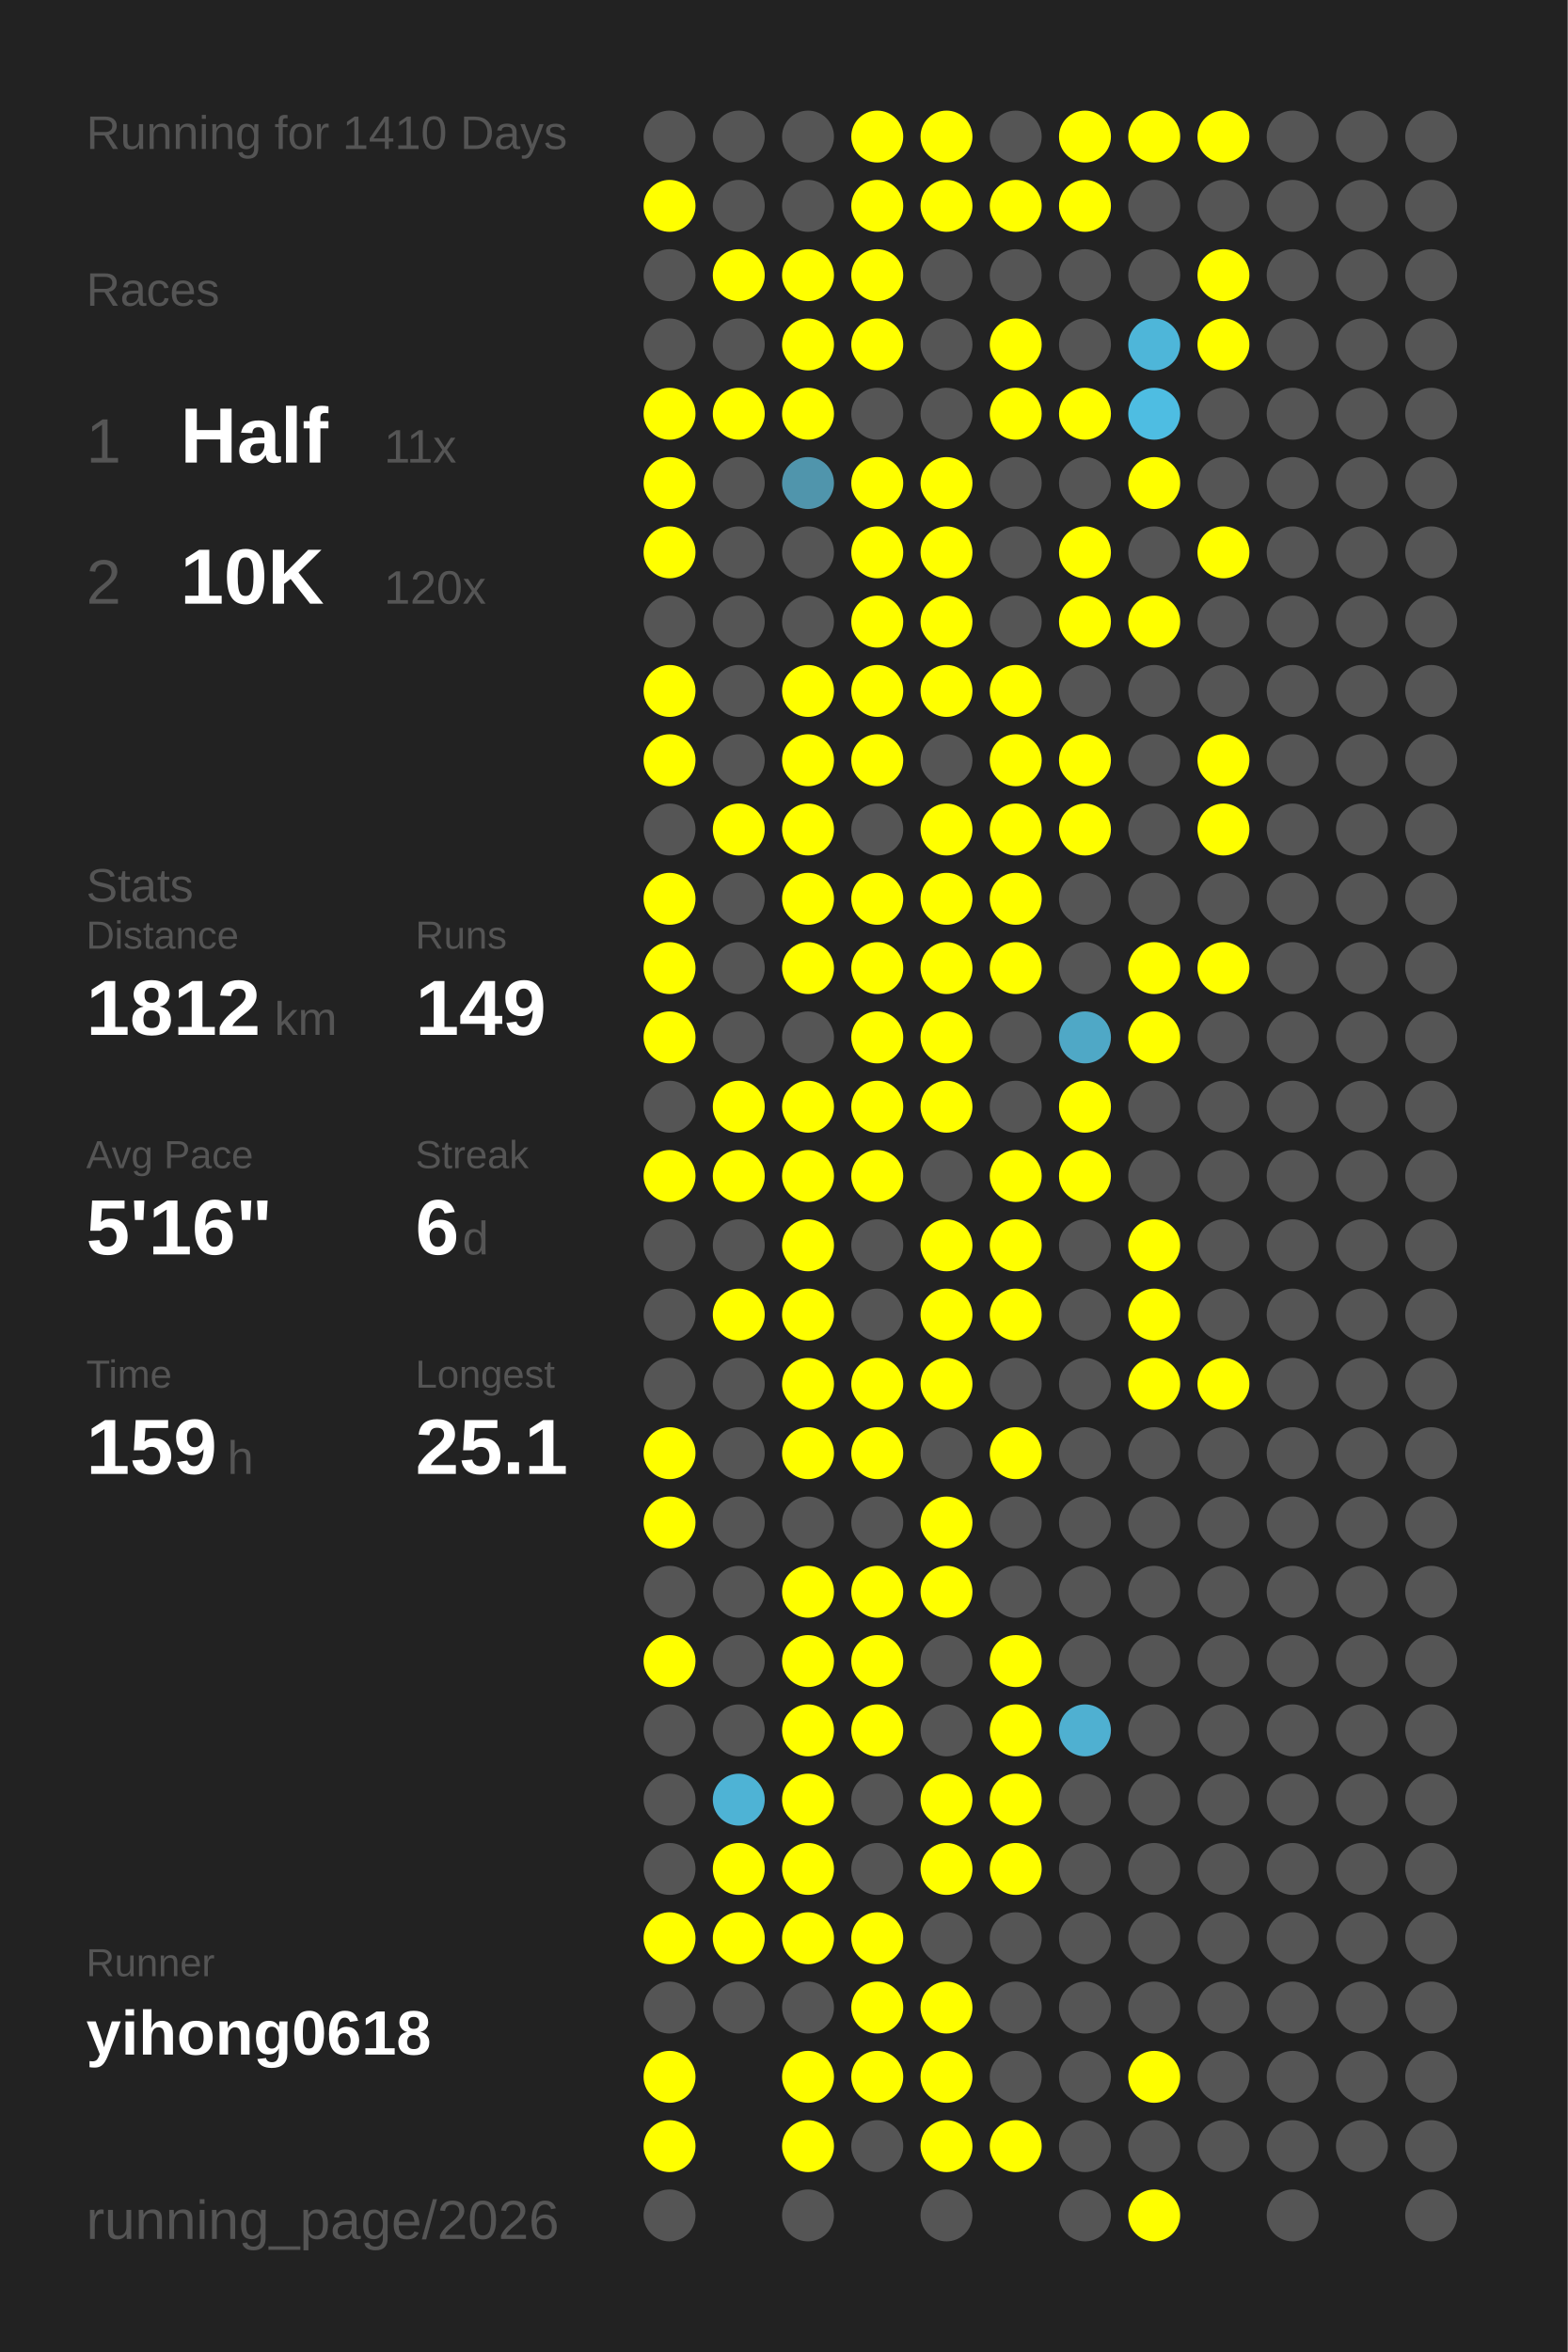
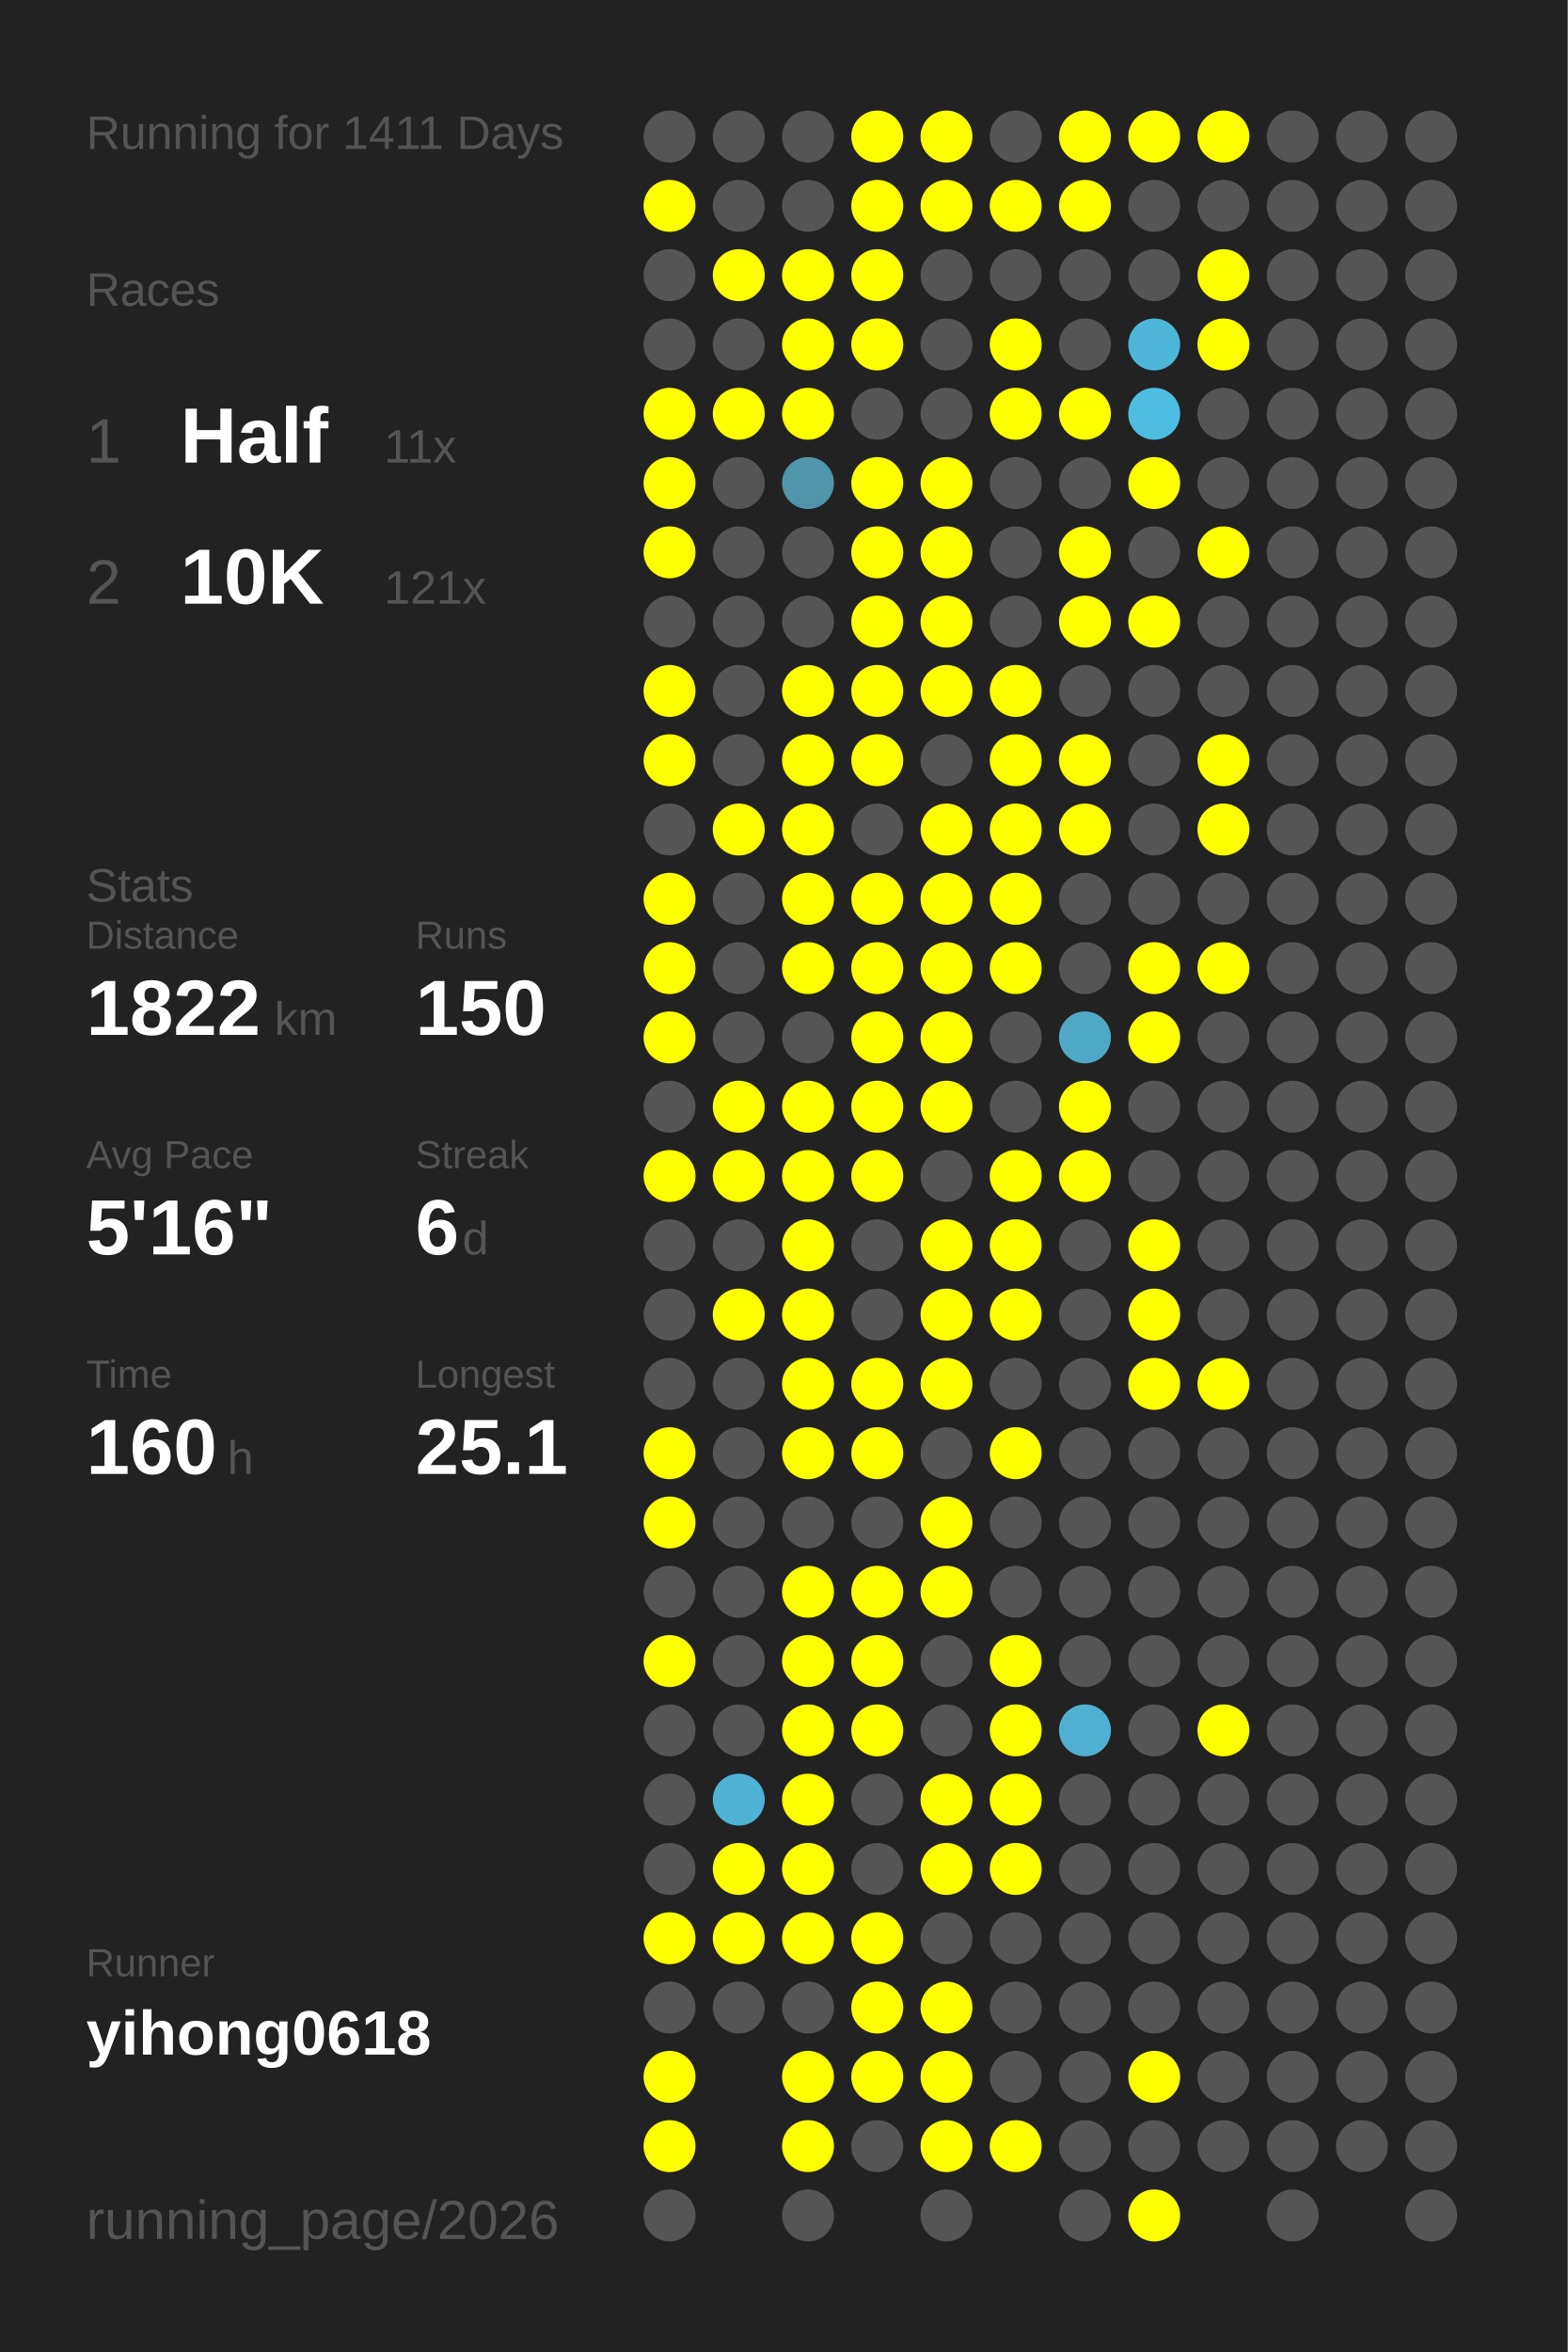
<svg xmlns="http://www.w3.org/2000/svg" baseProfile="full" height="300mm" version="1.1" viewBox="0,0,200,300" width="200mm">
  <defs />
  <rect fill="#222222" height="300" width="200" x="0" y="0" />
-   <text fill="#555555" style="font-size:6px; font-family:Arial;" x="11" y="19">Running for 1410 Days</text>
+   <text fill="#555555" style="font-size:6px; font-family:Arial;" x="11" y="19">Running for 1411 Days</text>
  <text fill="#555555" style="font-size:6px; font-family:Arial;" x="11" y="39">Races</text>
  <text fill="#555555" style="font-size:8px; font-family:Arial;" x="11" y="59">1</text>
  <text fill="#FFFFFF" style="font-size:10px; font-family:Arial; font-weight:bold;" x="23" y="59">Half</text>
  <text fill="#555555" style="font-size:6px; font-family:Arial;" x="49" y="59">11x</text>
  <text fill="#555555" style="font-size:8px; font-family:Arial;" x="11" y="77">2</text>
  <text fill="#FFFFFF" style="font-size:10px; font-family:Arial; font-weight:bold;" x="23" y="77">10K</text>
-   <text fill="#555555" style="font-size:6px; font-family:Arial;" x="49" y="77">120x</text>
+   <text fill="#555555" style="font-size:6px; font-family:Arial;" x="49" y="77">121x</text>
  <text fill="#555555" style="font-size:6px; font-family:Arial;" x="11" y="115">Stats</text>
  <text fill="#555555" style="font-size:5px; font-family:Arial;" x="11" y="121">Distance</text>
-   <text fill="#FFFFFF" style="font-size:10px; font-family:Arial; font-weight:bold;" x="11" y="132">1812</text>
+   <text fill="#FFFFFF" style="font-size:10px; font-family:Arial; font-weight:bold;" x="11" y="132">1822</text>
  <text fill="#555555" style="font-size:6px; font-family:Arial;" x="35" y="132">km</text>
  <text fill="#555555" style="font-size:5px; font-family:Arial;" x="53" y="121">Runs</text>
-   <text fill="#FFFFFF" style="font-size:10px; font-family:Arial; font-weight:bold;" x="53" y="132">149</text>
+   <text fill="#FFFFFF" style="font-size:10px; font-family:Arial; font-weight:bold;" x="53" y="132">150</text>
  <text fill="#555555" style="font-size:5px; font-family:Arial;" x="11" y="149">Avg Pace</text>
  <text fill="#FFFFFF" style="font-size:10px; font-family:Arial; font-weight:bold;" x="11" y="160">5'16"</text>
  <text fill="#555555" style="font-size:5px; font-family:Arial;" x="53" y="149">Streak</text>
  <text fill="#FFFFFF" style="font-size:10px; font-family:Arial; font-weight:bold;" x="53" y="160">6</text>
  <text fill="#555555" style="font-size:6px; font-family:Arial;" x="59" y="160">d</text>
  <text fill="#555555" style="font-size:5px; font-family:Arial;" x="11" y="177">Time</text>
-   <text fill="#FFFFFF" style="font-size:10px; font-family:Arial; font-weight:bold;" x="11" y="188">159</text>
+   <text fill="#FFFFFF" style="font-size:10px; font-family:Arial; font-weight:bold;" x="11" y="188">160</text>
  <text fill="#555555" style="font-size:6px; font-family:Arial;" x="29" y="188">h</text>
  <text fill="#555555" style="font-size:5px; font-family:Arial;" x="53" y="177">Longest</text>
  <text fill="#FFFFFF" style="font-size:10px; font-family:Arial; font-weight:bold;" x="53" y="188">25.1</text>
  <text fill="#555555" style="font-size:5px; font-family:Arial;" x="11" y="252.065">Runner</text>
  <text fill="#FFFFFF" style="font-size:8px; font-family:Arial; font-weight:bold;" x="11" y="262.065">yihong0618</text>
  <text fill="#555555" style="font-size:7px; font-family:Arial;" x="11" y="285.581">running_page/2026</text>
  <circle cx="85.417" cy="17.419" fill="#555555" r="3.312" />
  <circle cx="85.417" cy="26.258" fill="#FFFF00" r="3.312" />
  <circle cx="85.417" cy="35.097" fill="#555555" r="3.312" />
  <circle cx="85.417" cy="43.935" fill="#555555" r="3.312" />
  <circle cx="85.417" cy="52.774" fill="#FFFF00" r="3.312" />
  <circle cx="85.417" cy="61.613" fill="#FFFF00" r="3.312" />
  <circle cx="85.417" cy="70.452" fill="#FFFF00" r="3.312" />
  <circle cx="85.417" cy="79.29" fill="#555555" r="3.312" />
  <circle cx="85.417" cy="88.129" fill="#FFFF00" r="3.312" />
  <circle cx="85.417" cy="96.968" fill="#FFFF00" r="3.312" />
  <circle cx="85.417" cy="105.806" fill="#555555" r="3.312" />
  <circle cx="85.417" cy="114.645" fill="#FFFF00" r="3.312" />
  <circle cx="85.417" cy="123.484" fill="#FFFF00" r="3.312" />
  <circle cx="85.417" cy="132.323" fill="#FFFF00" r="3.312" />
  <circle cx="85.417" cy="141.161" fill="#555555" r="3.312" />
  <circle cx="85.417" cy="150" fill="#FFFF00" r="3.312" />
  <circle cx="85.417" cy="158.839" fill="#555555" r="3.312" />
  <circle cx="85.417" cy="167.677" fill="#555555" r="3.312" />
  <circle cx="85.417" cy="176.516" fill="#555555" r="3.312" />
  <circle cx="85.417" cy="185.355" fill="#FFFF00" r="3.312" />
  <circle cx="85.417" cy="194.194" fill="#FFFF00" r="3.312" />
  <circle cx="85.417" cy="203.032" fill="#555555" r="3.312" />
  <circle cx="85.417" cy="211.871" fill="#FFFF00" r="3.312" />
  <circle cx="85.417" cy="220.71" fill="#555555" r="3.312" />
  <circle cx="85.417" cy="229.548" fill="#555555" r="3.312" />
  <circle cx="85.417" cy="238.387" fill="#555555" r="3.312" />
  <circle cx="85.417" cy="247.226" fill="#FFFF00" r="3.312" />
  <circle cx="85.417" cy="256.065" fill="#555555" r="3.312" />
  <circle cx="85.417" cy="264.903" fill="#FFFF00" r="3.312" />
  <circle cx="85.417" cy="273.742" fill="#FFFF00" r="3.312" />
  <circle cx="85.417" cy="282.581" fill="#555555" r="3.312" />
  <circle cx="94.25" cy="17.419" fill="#555555" r="3.312" />
  <circle cx="94.25" cy="26.258" fill="#555555" r="3.312" />
  <circle cx="94.25" cy="35.097" fill="#FFFF00" r="3.312" />
  <circle cx="94.25" cy="43.935" fill="#555555" r="3.312" />
  <circle cx="94.25" cy="52.774" fill="#FFFF00" r="3.312" />
  <circle cx="94.25" cy="61.613" fill="#555555" r="3.312" />
  <circle cx="94.25" cy="70.452" fill="#555555" r="3.312" />
  <circle cx="94.25" cy="79.29" fill="#555555" r="3.312" />
  <circle cx="94.25" cy="88.129" fill="#555555" r="3.312" />
  <circle cx="94.25" cy="96.968" fill="#555555" r="3.312" />
  <circle cx="94.25" cy="105.806" fill="#FFFF00" r="3.312" />
  <circle cx="94.25" cy="114.645" fill="#555555" r="3.312" />
  <circle cx="94.25" cy="123.484" fill="#555555" r="3.312" />
  <circle cx="94.25" cy="132.323" fill="#555555" r="3.312" />
  <circle cx="94.25" cy="141.161" fill="#FFFF00" r="3.312" />
  <circle cx="94.25" cy="150" fill="#FFFF00" r="3.312" />
  <circle cx="94.25" cy="158.839" fill="#555555" r="3.312" />
  <circle cx="94.25" cy="167.677" fill="#FFFF00" r="3.312" />
  <circle cx="94.25" cy="176.516" fill="#555555" r="3.312" />
  <circle cx="94.25" cy="185.355" fill="#555555" r="3.312" />
  <circle cx="94.25" cy="194.194" fill="#555555" r="3.312" />
  <circle cx="94.25" cy="203.032" fill="#555555" r="3.312" />
  <circle cx="94.25" cy="211.871" fill="#555555" r="3.312" />
  <circle cx="94.25" cy="220.71" fill="#555555" r="3.312" />
  <circle cx="94.25" cy="229.548" fill="#4eb3d5" r="3.312" />
  <circle cx="94.25" cy="238.387" fill="#FFFF00" r="3.312" />
  <circle cx="94.25" cy="247.226" fill="#FFFF00" r="3.312" />
  <circle cx="94.25" cy="256.065" fill="#555555" r="3.312" />
  <circle cx="103.083" cy="17.419" fill="#555555" r="3.312" />
  <circle cx="103.083" cy="26.258" fill="#555555" r="3.312" />
  <circle cx="103.083" cy="35.097" fill="#FFFF00" r="3.312" />
  <circle cx="103.083" cy="43.935" fill="#FFFF00" r="3.312" />
  <circle cx="103.083" cy="52.774" fill="#FFFF00" r="3.312" />
  <circle cx="103.083" cy="61.613" fill="#5095ac" r="3.312" />
  <circle cx="103.083" cy="70.452" fill="#555555" r="3.312" />
  <circle cx="103.083" cy="79.29" fill="#555555" r="3.312" />
  <circle cx="103.083" cy="88.129" fill="#FFFF00" r="3.312" />
  <circle cx="103.083" cy="96.968" fill="#FFFF00" r="3.312" />
  <circle cx="103.083" cy="105.806" fill="#FFFF00" r="3.312" />
  <circle cx="103.083" cy="114.645" fill="#FFFF00" r="3.312" />
  <circle cx="103.083" cy="123.484" fill="#FFFF00" r="3.312" />
  <circle cx="103.083" cy="132.323" fill="#555555" r="3.312" />
  <circle cx="103.083" cy="141.161" fill="#FFFF00" r="3.312" />
  <circle cx="103.083" cy="150" fill="#FFFF00" r="3.312" />
  <circle cx="103.083" cy="158.839" fill="#FFFF00" r="3.312" />
  <circle cx="103.083" cy="167.677" fill="#FFFF00" r="3.312" />
  <circle cx="103.083" cy="176.516" fill="#FFFF00" r="3.312" />
  <circle cx="103.083" cy="185.355" fill="#FFFF00" r="3.312" />
  <circle cx="103.083" cy="194.194" fill="#555555" r="3.312" />
  <circle cx="103.083" cy="203.032" fill="#FFFF00" r="3.312" />
  <circle cx="103.083" cy="211.871" fill="#FFFF00" r="3.312" />
  <circle cx="103.083" cy="220.71" fill="#FFFF00" r="3.312" />
  <circle cx="103.083" cy="229.548" fill="#FFFF00" r="3.312" />
  <circle cx="103.083" cy="238.387" fill="#FFFF00" r="3.312" />
  <circle cx="103.083" cy="247.226" fill="#FFFF00" r="3.312" />
  <circle cx="103.083" cy="256.065" fill="#555555" r="3.312" />
  <circle cx="103.083" cy="264.903" fill="#FFFF00" r="3.312" />
  <circle cx="103.083" cy="273.742" fill="#FFFF00" r="3.312" />
  <circle cx="103.083" cy="282.581" fill="#555555" r="3.312" />
  <circle cx="111.917" cy="17.419" fill="#FFFF00" r="3.312" />
  <circle cx="111.917" cy="26.258" fill="#FFFF00" r="3.312" />
  <circle cx="111.917" cy="35.097" fill="#FFFF00" r="3.312" />
  <circle cx="111.917" cy="43.935" fill="#FFFF00" r="3.312" />
  <circle cx="111.917" cy="52.774" fill="#555555" r="3.312" />
  <circle cx="111.917" cy="61.613" fill="#FFFF00" r="3.312" />
  <circle cx="111.917" cy="70.452" fill="#FFFF00" r="3.312" />
  <circle cx="111.917" cy="79.29" fill="#FFFF00" r="3.312" />
  <circle cx="111.917" cy="88.129" fill="#FFFF00" r="3.312" />
  <circle cx="111.917" cy="96.968" fill="#FFFF00" r="3.312" />
  <circle cx="111.917" cy="105.806" fill="#555555" r="3.312" />
  <circle cx="111.917" cy="114.645" fill="#FFFF00" r="3.312" />
  <circle cx="111.917" cy="123.484" fill="#FFFF00" r="3.312" />
  <circle cx="111.917" cy="132.323" fill="#FFFF00" r="3.312" />
  <circle cx="111.917" cy="141.161" fill="#FFFF00" r="3.312" />
  <circle cx="111.917" cy="150" fill="#FFFF00" r="3.312" />
  <circle cx="111.917" cy="158.839" fill="#555555" r="3.312" />
  <circle cx="111.917" cy="167.677" fill="#555555" r="3.312" />
  <circle cx="111.917" cy="176.516" fill="#FFFF00" r="3.312" />
  <circle cx="111.917" cy="185.355" fill="#FFFF00" r="3.312" />
  <circle cx="111.917" cy="194.194" fill="#555555" r="3.312" />
  <circle cx="111.917" cy="203.032" fill="#FFFF00" r="3.312" />
  <circle cx="111.917" cy="211.871" fill="#FFFF00" r="3.312" />
  <circle cx="111.917" cy="220.71" fill="#FFFF00" r="3.312" />
  <circle cx="111.917" cy="229.548" fill="#555555" r="3.312" />
  <circle cx="111.917" cy="238.387" fill="#555555" r="3.312" />
  <circle cx="111.917" cy="247.226" fill="#FFFF00" r="3.312" />
  <circle cx="111.917" cy="256.065" fill="#FFFF00" r="3.312" />
  <circle cx="111.917" cy="264.903" fill="#FFFF00" r="3.312" />
  <circle cx="111.917" cy="273.742" fill="#555555" r="3.312" />
  <circle cx="120.75" cy="17.419" fill="#FFFF00" r="3.312" />
  <circle cx="120.75" cy="26.258" fill="#FFFF00" r="3.312" />
  <circle cx="120.75" cy="35.097" fill="#555555" r="3.312" />
  <circle cx="120.75" cy="43.935" fill="#555555" r="3.312" />
  <circle cx="120.75" cy="52.774" fill="#555555" r="3.312" />
  <circle cx="120.75" cy="61.613" fill="#FFFF00" r="3.312" />
  <circle cx="120.75" cy="70.452" fill="#FFFF00" r="3.312" />
  <circle cx="120.75" cy="79.29" fill="#FFFF00" r="3.312" />
  <circle cx="120.75" cy="88.129" fill="#FFFF00" r="3.312" />
  <circle cx="120.75" cy="96.968" fill="#555555" r="3.312" />
  <circle cx="120.75" cy="105.806" fill="#FFFF00" r="3.312" />
  <circle cx="120.75" cy="114.645" fill="#FFFF00" r="3.312" />
  <circle cx="120.75" cy="123.484" fill="#FFFF00" r="3.312" />
  <circle cx="120.75" cy="132.323" fill="#FFFF00" r="3.312" />
  <circle cx="120.75" cy="141.161" fill="#FFFF00" r="3.312" />
  <circle cx="120.75" cy="150" fill="#555555" r="3.312" />
  <circle cx="120.75" cy="158.839" fill="#FFFF00" r="3.312" />
  <circle cx="120.75" cy="167.677" fill="#FFFF00" r="3.312" />
  <circle cx="120.75" cy="176.516" fill="#FFFF00" r="3.312" />
  <circle cx="120.75" cy="185.355" fill="#555555" r="3.312" />
  <circle cx="120.75" cy="194.194" fill="#FFFF00" r="3.312" />
  <circle cx="120.75" cy="203.032" fill="#FFFF00" r="3.312" />
  <circle cx="120.75" cy="211.871" fill="#555555" r="3.312" />
  <circle cx="120.75" cy="220.71" fill="#555555" r="3.312" />
  <circle cx="120.75" cy="229.548" fill="#FFFF00" r="3.312" />
  <circle cx="120.75" cy="238.387" fill="#FFFF00" r="3.312" />
  <circle cx="120.75" cy="247.226" fill="#555555" r="3.312" />
  <circle cx="120.75" cy="256.065" fill="#FFFF00" r="3.312" />
  <circle cx="120.75" cy="264.903" fill="#FFFF00" r="3.312" />
  <circle cx="120.75" cy="273.742" fill="#FFFF00" r="3.312" />
  <circle cx="120.75" cy="282.581" fill="#555555" r="3.312" />
  <circle cx="129.583" cy="17.419" fill="#555555" r="3.312" />
  <circle cx="129.583" cy="26.258" fill="#FFFF00" r="3.312" />
  <circle cx="129.583" cy="35.097" fill="#555555" r="3.312" />
  <circle cx="129.583" cy="43.935" fill="#FFFF00" r="3.312" />
  <circle cx="129.583" cy="52.774" fill="#FFFF00" r="3.312" />
  <circle cx="129.583" cy="61.613" fill="#555555" r="3.312" />
  <circle cx="129.583" cy="70.452" fill="#555555" r="3.312" />
  <circle cx="129.583" cy="79.29" fill="#555555" r="3.312" />
  <circle cx="129.583" cy="88.129" fill="#FFFF00" r="3.312" />
  <circle cx="129.583" cy="96.968" fill="#FFFF00" r="3.312" />
  <circle cx="129.583" cy="105.806" fill="#FFFF00" r="3.312" />
  <circle cx="129.583" cy="114.645" fill="#FFFF00" r="3.312" />
  <circle cx="129.583" cy="123.484" fill="#FFFF00" r="3.312" />
  <circle cx="129.583" cy="132.323" fill="#555555" r="3.312" />
  <circle cx="129.583" cy="141.161" fill="#555555" r="3.312" />
  <circle cx="129.583" cy="150" fill="#FFFF00" r="3.312" />
  <circle cx="129.583" cy="158.839" fill="#FFFF00" r="3.312" />
  <circle cx="129.583" cy="167.677" fill="#FFFF00" r="3.312" />
  <circle cx="129.583" cy="176.516" fill="#555555" r="3.312" />
  <circle cx="129.583" cy="185.355" fill="#FFFF00" r="3.312" />
  <circle cx="129.583" cy="194.194" fill="#555555" r="3.312" />
  <circle cx="129.583" cy="203.032" fill="#555555" r="3.312" />
  <circle cx="129.583" cy="211.871" fill="#FFFF00" r="3.312" />
  <circle cx="129.583" cy="220.71" fill="#FFFF00" r="3.312" />
  <circle cx="129.583" cy="229.548" fill="#FFFF00" r="3.312" />
  <circle cx="129.583" cy="238.387" fill="#FFFF00" r="3.312" />
  <circle cx="129.583" cy="247.226" fill="#555555" r="3.312" />
  <circle cx="129.583" cy="256.065" fill="#555555" r="3.312" />
  <circle cx="129.583" cy="264.903" fill="#555555" r="3.312" />
  <circle cx="129.583" cy="273.742" fill="#FFFF00" r="3.312" />
  <circle cx="138.417" cy="17.419" fill="#FFFF00" r="3.312" />
  <circle cx="138.417" cy="26.258" fill="#FFFF00" r="3.312" />
  <circle cx="138.417" cy="35.097" fill="#555555" r="3.312" />
  <circle cx="138.417" cy="43.935" fill="#555555" r="3.312" />
  <circle cx="138.417" cy="52.774" fill="#FFFF00" r="3.312" />
  <circle cx="138.417" cy="61.613" fill="#555555" r="3.312" />
  <circle cx="138.417" cy="70.452" fill="#FFFF00" r="3.312" />
  <circle cx="138.417" cy="79.29" fill="#FFFF00" r="3.312" />
  <circle cx="138.417" cy="88.129" fill="#555555" r="3.312" />
  <circle cx="138.417" cy="96.968" fill="#FFFF00" r="3.312" />
  <circle cx="138.417" cy="105.806" fill="#FFFF00" r="3.312" />
  <circle cx="138.417" cy="114.645" fill="#555555" r="3.312" />
  <circle cx="138.417" cy="123.484" fill="#555555" r="3.312" />
  <circle cx="138.417" cy="132.323" fill="#4fa8c6" r="3.312" />
  <circle cx="138.417" cy="141.161" fill="#FFFF00" r="3.312" />
  <circle cx="138.417" cy="150" fill="#FFFF00" r="3.312" />
  <circle cx="138.417" cy="158.839" fill="#555555" r="3.312" />
  <circle cx="138.417" cy="167.677" fill="#555555" r="3.312" />
  <circle cx="138.417" cy="176.516" fill="#555555" r="3.312" />
  <circle cx="138.417" cy="185.355" fill="#555555" r="3.312" />
  <circle cx="138.417" cy="194.194" fill="#555555" r="3.312" />
  <circle cx="138.417" cy="203.032" fill="#555555" r="3.312" />
  <circle cx="138.417" cy="211.871" fill="#555555" r="3.312" />
  <circle cx="138.417" cy="220.71" fill="#4fb0d1" r="3.312" />
  <circle cx="138.417" cy="229.548" fill="#555555" r="3.312" />
  <circle cx="138.417" cy="238.387" fill="#555555" r="3.312" />
  <circle cx="138.417" cy="247.226" fill="#555555" r="3.312" />
  <circle cx="138.417" cy="256.065" fill="#555555" r="3.312" />
  <circle cx="138.417" cy="264.903" fill="#555555" r="3.312" />
  <circle cx="138.417" cy="273.742" fill="#555555" r="3.312" />
  <circle cx="138.417" cy="282.581" fill="#555555" r="3.312" />
  <circle cx="147.25" cy="17.419" fill="#FFFF00" r="3.312" />
  <circle cx="147.25" cy="26.258" fill="#555555" r="3.312" />
  <circle cx="147.25" cy="35.097" fill="#555555" r="3.312" />
  <circle cx="147.25" cy="43.935" fill="#4eb6d9" r="3.312" />
  <circle cx="147.25" cy="52.774" fill="#4ebde2" r="3.312" />
  <circle cx="147.25" cy="61.613" fill="#FFFF00" r="3.312" />
  <circle cx="147.25" cy="70.452" fill="#555555" r="3.312" />
  <circle cx="147.25" cy="79.29" fill="#FFFF00" r="3.312" />
  <circle cx="147.25" cy="88.129" fill="#555555" r="3.312" />
  <circle cx="147.25" cy="96.968" fill="#555555" r="3.312" />
  <circle cx="147.25" cy="105.806" fill="#555555" r="3.312" />
  <circle cx="147.25" cy="114.645" fill="#555555" r="3.312" />
  <circle cx="147.25" cy="123.484" fill="#FFFF00" r="3.312" />
  <circle cx="147.25" cy="132.323" fill="#FFFF00" r="3.312" />
  <circle cx="147.25" cy="141.161" fill="#555555" r="3.312" />
  <circle cx="147.25" cy="150" fill="#555555" r="3.312" />
  <circle cx="147.25" cy="158.839" fill="#FFFF00" r="3.312" />
  <circle cx="147.25" cy="167.677" fill="#FFFF00" r="3.312" />
  <circle cx="147.25" cy="176.516" fill="#FFFF00" r="3.312" />
  <circle cx="147.25" cy="185.355" fill="#555555" r="3.312" />
  <circle cx="147.25" cy="194.194" fill="#555555" r="3.312" />
  <circle cx="147.25" cy="203.032" fill="#555555" r="3.312" />
  <circle cx="147.25" cy="211.871" fill="#555555" r="3.312" />
  <circle cx="147.25" cy="220.71" fill="#555555" r="3.312" />
  <circle cx="147.25" cy="229.548" fill="#555555" r="3.312" />
  <circle cx="147.25" cy="238.387" fill="#555555" r="3.312" />
  <circle cx="147.25" cy="247.226" fill="#555555" r="3.312" />
  <circle cx="147.25" cy="256.065" fill="#555555" r="3.312" />
  <circle cx="147.25" cy="264.903" fill="#FFFF00" r="3.312" />
  <circle cx="147.25" cy="273.742" fill="#555555" r="3.312" />
  <circle cx="147.25" cy="282.581" fill="#FFFF00" r="3.312" />
  <circle cx="156.083" cy="17.419" fill="#FFFF00" r="3.312" />
  <circle cx="156.083" cy="26.258" fill="#555555" r="3.312" />
  <circle cx="156.083" cy="35.097" fill="#FFFF00" r="3.312" />
  <circle cx="156.083" cy="43.935" fill="#FFFF00" r="3.312" />
  <circle cx="156.083" cy="52.774" fill="#555555" r="3.312" />
  <circle cx="156.083" cy="61.613" fill="#555555" r="3.312" />
  <circle cx="156.083" cy="70.452" fill="#FFFF00" r="3.312" />
  <circle cx="156.083" cy="79.29" fill="#555555" r="3.312" />
  <circle cx="156.083" cy="88.129" fill="#555555" r="3.312" />
  <circle cx="156.083" cy="96.968" fill="#FFFF00" r="3.312" />
  <circle cx="156.083" cy="105.806" fill="#FFFF00" r="3.312" />
  <circle cx="156.083" cy="114.645" fill="#555555" r="3.312" />
  <circle cx="156.083" cy="123.484" fill="#FFFF00" r="3.312" />
  <circle cx="156.083" cy="132.323" fill="#555555" r="3.312" />
  <circle cx="156.083" cy="141.161" fill="#555555" r="3.312" />
  <circle cx="156.083" cy="150" fill="#555555" r="3.312" />
  <circle cx="156.083" cy="158.839" fill="#555555" r="3.312" />
  <circle cx="156.083" cy="167.677" fill="#555555" r="3.312" />
  <circle cx="156.083" cy="176.516" fill="#FFFF00" r="3.312" />
  <circle cx="156.083" cy="185.355" fill="#555555" r="3.312" />
  <circle cx="156.083" cy="194.194" fill="#555555" r="3.312" />
  <circle cx="156.083" cy="203.032" fill="#555555" r="3.312" />
  <circle cx="156.083" cy="211.871" fill="#555555" r="3.312" />
-   <circle cx="156.083" cy="220.71" fill="#555555" r="3.312" />
+   <circle cx="156.083" cy="220.71" fill="#FFFF00" r="3.312" />
  <circle cx="156.083" cy="229.548" fill="#555555" r="3.312" />
  <circle cx="156.083" cy="238.387" fill="#555555" r="3.312" />
  <circle cx="156.083" cy="247.226" fill="#555555" r="3.312" />
  <circle cx="156.083" cy="256.065" fill="#555555" r="3.312" />
  <circle cx="156.083" cy="264.903" fill="#555555" r="3.312" />
  <circle cx="156.083" cy="273.742" fill="#555555" r="3.312" />
  <circle cx="164.917" cy="17.419" fill="#555555" r="3.312" />
  <circle cx="164.917" cy="26.258" fill="#555555" r="3.312" />
  <circle cx="164.917" cy="35.097" fill="#555555" r="3.312" />
  <circle cx="164.917" cy="43.935" fill="#555555" r="3.312" />
  <circle cx="164.917" cy="52.774" fill="#555555" r="3.312" />
  <circle cx="164.917" cy="61.613" fill="#555555" r="3.312" />
  <circle cx="164.917" cy="70.452" fill="#555555" r="3.312" />
  <circle cx="164.917" cy="79.29" fill="#555555" r="3.312" />
  <circle cx="164.917" cy="88.129" fill="#555555" r="3.312" />
  <circle cx="164.917" cy="96.968" fill="#555555" r="3.312" />
  <circle cx="164.917" cy="105.806" fill="#555555" r="3.312" />
  <circle cx="164.917" cy="114.645" fill="#555555" r="3.312" />
  <circle cx="164.917" cy="123.484" fill="#555555" r="3.312" />
  <circle cx="164.917" cy="132.323" fill="#555555" r="3.312" />
  <circle cx="164.917" cy="141.161" fill="#555555" r="3.312" />
  <circle cx="164.917" cy="150" fill="#555555" r="3.312" />
  <circle cx="164.917" cy="158.839" fill="#555555" r="3.312" />
  <circle cx="164.917" cy="167.677" fill="#555555" r="3.312" />
  <circle cx="164.917" cy="176.516" fill="#555555" r="3.312" />
  <circle cx="164.917" cy="185.355" fill="#555555" r="3.312" />
  <circle cx="164.917" cy="194.194" fill="#555555" r="3.312" />
  <circle cx="164.917" cy="203.032" fill="#555555" r="3.312" />
  <circle cx="164.917" cy="211.871" fill="#555555" r="3.312" />
  <circle cx="164.917" cy="220.71" fill="#555555" r="3.312" />
  <circle cx="164.917" cy="229.548" fill="#555555" r="3.312" />
  <circle cx="164.917" cy="238.387" fill="#555555" r="3.312" />
  <circle cx="164.917" cy="247.226" fill="#555555" r="3.312" />
  <circle cx="164.917" cy="256.065" fill="#555555" r="3.312" />
  <circle cx="164.917" cy="264.903" fill="#555555" r="3.312" />
  <circle cx="164.917" cy="273.742" fill="#555555" r="3.312" />
  <circle cx="164.917" cy="282.581" fill="#555555" r="3.312" />
  <circle cx="173.75" cy="17.419" fill="#555555" r="3.312" />
  <circle cx="173.75" cy="26.258" fill="#555555" r="3.312" />
  <circle cx="173.75" cy="35.097" fill="#555555" r="3.312" />
  <circle cx="173.75" cy="43.935" fill="#555555" r="3.312" />
  <circle cx="173.75" cy="52.774" fill="#555555" r="3.312" />
  <circle cx="173.75" cy="61.613" fill="#555555" r="3.312" />
  <circle cx="173.75" cy="70.452" fill="#555555" r="3.312" />
  <circle cx="173.75" cy="79.29" fill="#555555" r="3.312" />
  <circle cx="173.75" cy="88.129" fill="#555555" r="3.312" />
  <circle cx="173.75" cy="96.968" fill="#555555" r="3.312" />
  <circle cx="173.75" cy="105.806" fill="#555555" r="3.312" />
  <circle cx="173.75" cy="114.645" fill="#555555" r="3.312" />
  <circle cx="173.75" cy="123.484" fill="#555555" r="3.312" />
  <circle cx="173.75" cy="132.323" fill="#555555" r="3.312" />
  <circle cx="173.75" cy="141.161" fill="#555555" r="3.312" />
  <circle cx="173.75" cy="150" fill="#555555" r="3.312" />
  <circle cx="173.75" cy="158.839" fill="#555555" r="3.312" />
  <circle cx="173.75" cy="167.677" fill="#555555" r="3.312" />
  <circle cx="173.75" cy="176.516" fill="#555555" r="3.312" />
  <circle cx="173.75" cy="185.355" fill="#555555" r="3.312" />
  <circle cx="173.75" cy="194.194" fill="#555555" r="3.312" />
  <circle cx="173.75" cy="203.032" fill="#555555" r="3.312" />
  <circle cx="173.75" cy="211.871" fill="#555555" r="3.312" />
  <circle cx="173.75" cy="220.71" fill="#555555" r="3.312" />
  <circle cx="173.75" cy="229.548" fill="#555555" r="3.312" />
  <circle cx="173.75" cy="238.387" fill="#555555" r="3.312" />
  <circle cx="173.75" cy="247.226" fill="#555555" r="3.312" />
  <circle cx="173.75" cy="256.065" fill="#555555" r="3.312" />
  <circle cx="173.75" cy="264.903" fill="#555555" r="3.312" />
  <circle cx="173.75" cy="273.742" fill="#555555" r="3.312" />
  <circle cx="182.583" cy="17.419" fill="#555555" r="3.312" />
  <circle cx="182.583" cy="26.258" fill="#555555" r="3.312" />
  <circle cx="182.583" cy="35.097" fill="#555555" r="3.312" />
  <circle cx="182.583" cy="43.935" fill="#555555" r="3.312" />
  <circle cx="182.583" cy="52.774" fill="#555555" r="3.312" />
  <circle cx="182.583" cy="61.613" fill="#555555" r="3.312" />
  <circle cx="182.583" cy="70.452" fill="#555555" r="3.312" />
  <circle cx="182.583" cy="79.29" fill="#555555" r="3.312" />
  <circle cx="182.583" cy="88.129" fill="#555555" r="3.312" />
  <circle cx="182.583" cy="96.968" fill="#555555" r="3.312" />
  <circle cx="182.583" cy="105.806" fill="#555555" r="3.312" />
  <circle cx="182.583" cy="114.645" fill="#555555" r="3.312" />
  <circle cx="182.583" cy="123.484" fill="#555555" r="3.312" />
  <circle cx="182.583" cy="132.323" fill="#555555" r="3.312" />
  <circle cx="182.583" cy="141.161" fill="#555555" r="3.312" />
  <circle cx="182.583" cy="150" fill="#555555" r="3.312" />
  <circle cx="182.583" cy="158.839" fill="#555555" r="3.312" />
  <circle cx="182.583" cy="167.677" fill="#555555" r="3.312" />
  <circle cx="182.583" cy="176.516" fill="#555555" r="3.312" />
  <circle cx="182.583" cy="185.355" fill="#555555" r="3.312" />
  <circle cx="182.583" cy="194.194" fill="#555555" r="3.312" />
  <circle cx="182.583" cy="203.032" fill="#555555" r="3.312" />
  <circle cx="182.583" cy="211.871" fill="#555555" r="3.312" />
  <circle cx="182.583" cy="220.71" fill="#555555" r="3.312" />
  <circle cx="182.583" cy="229.548" fill="#555555" r="3.312" />
  <circle cx="182.583" cy="238.387" fill="#555555" r="3.312" />
  <circle cx="182.583" cy="247.226" fill="#555555" r="3.312" />
  <circle cx="182.583" cy="256.065" fill="#555555" r="3.312" />
  <circle cx="182.583" cy="264.903" fill="#555555" r="3.312" />
  <circle cx="182.583" cy="273.742" fill="#555555" r="3.312" />
  <circle cx="182.583" cy="282.581" fill="#555555" r="3.312" />
</svg>
